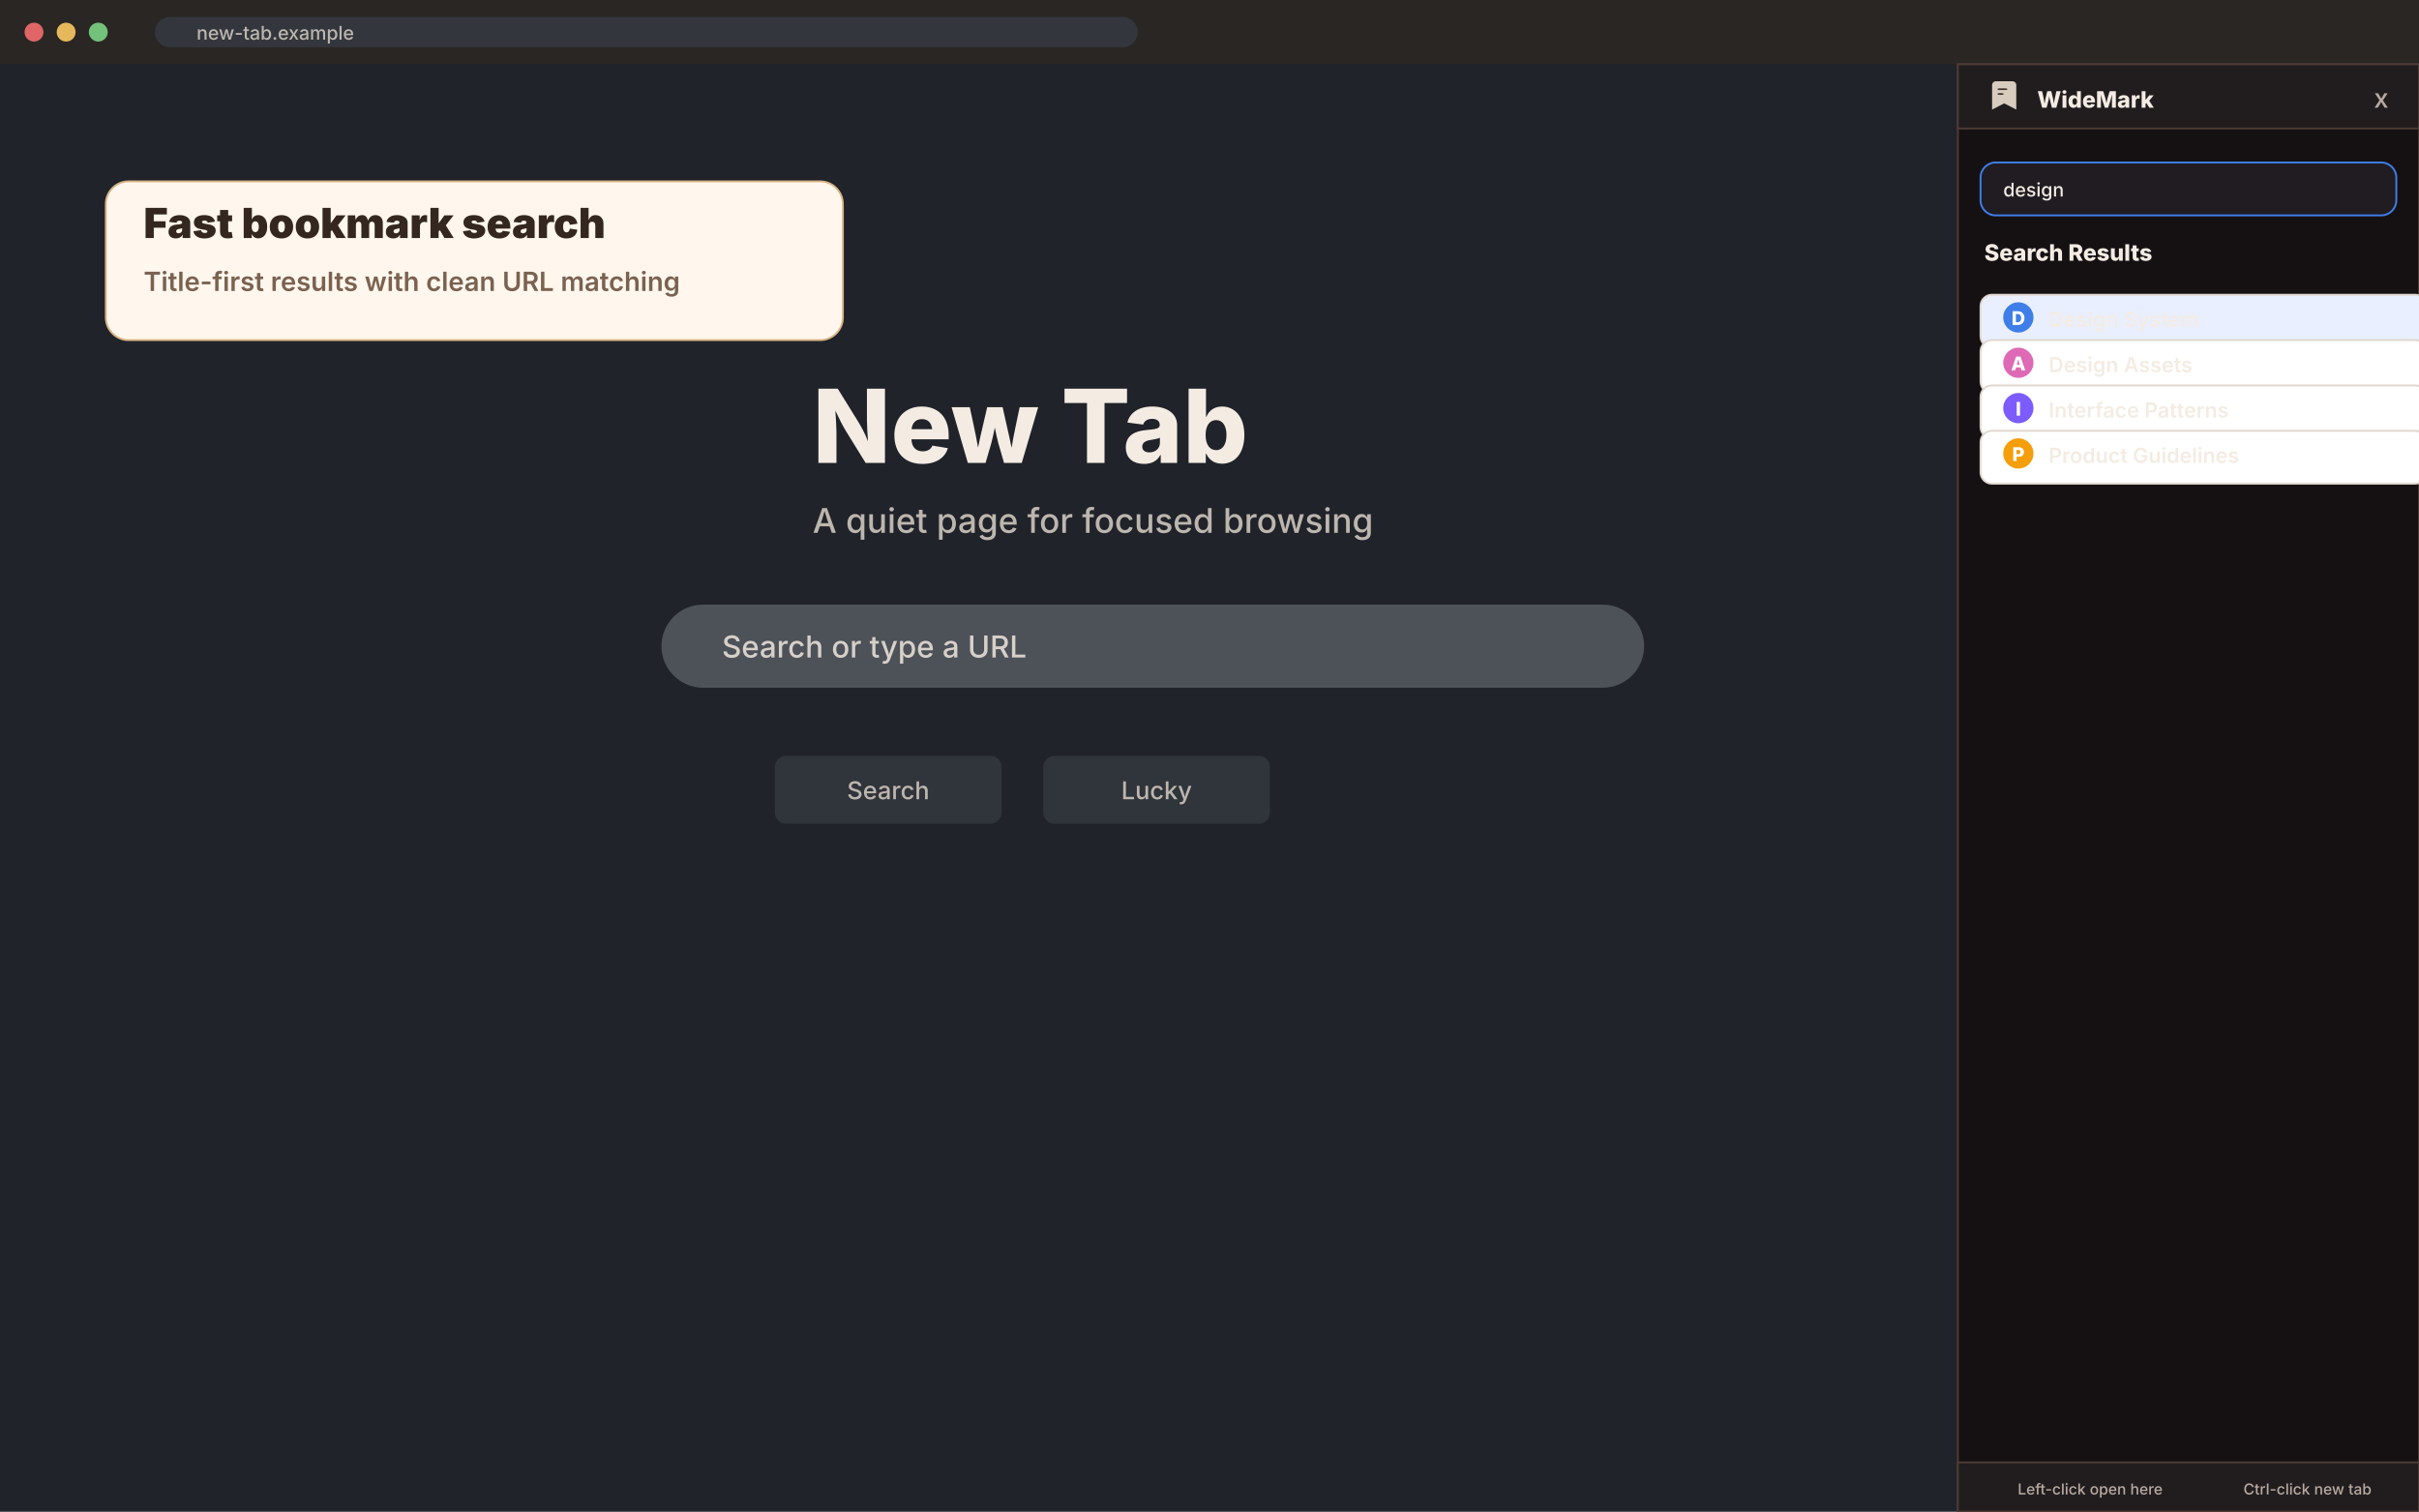
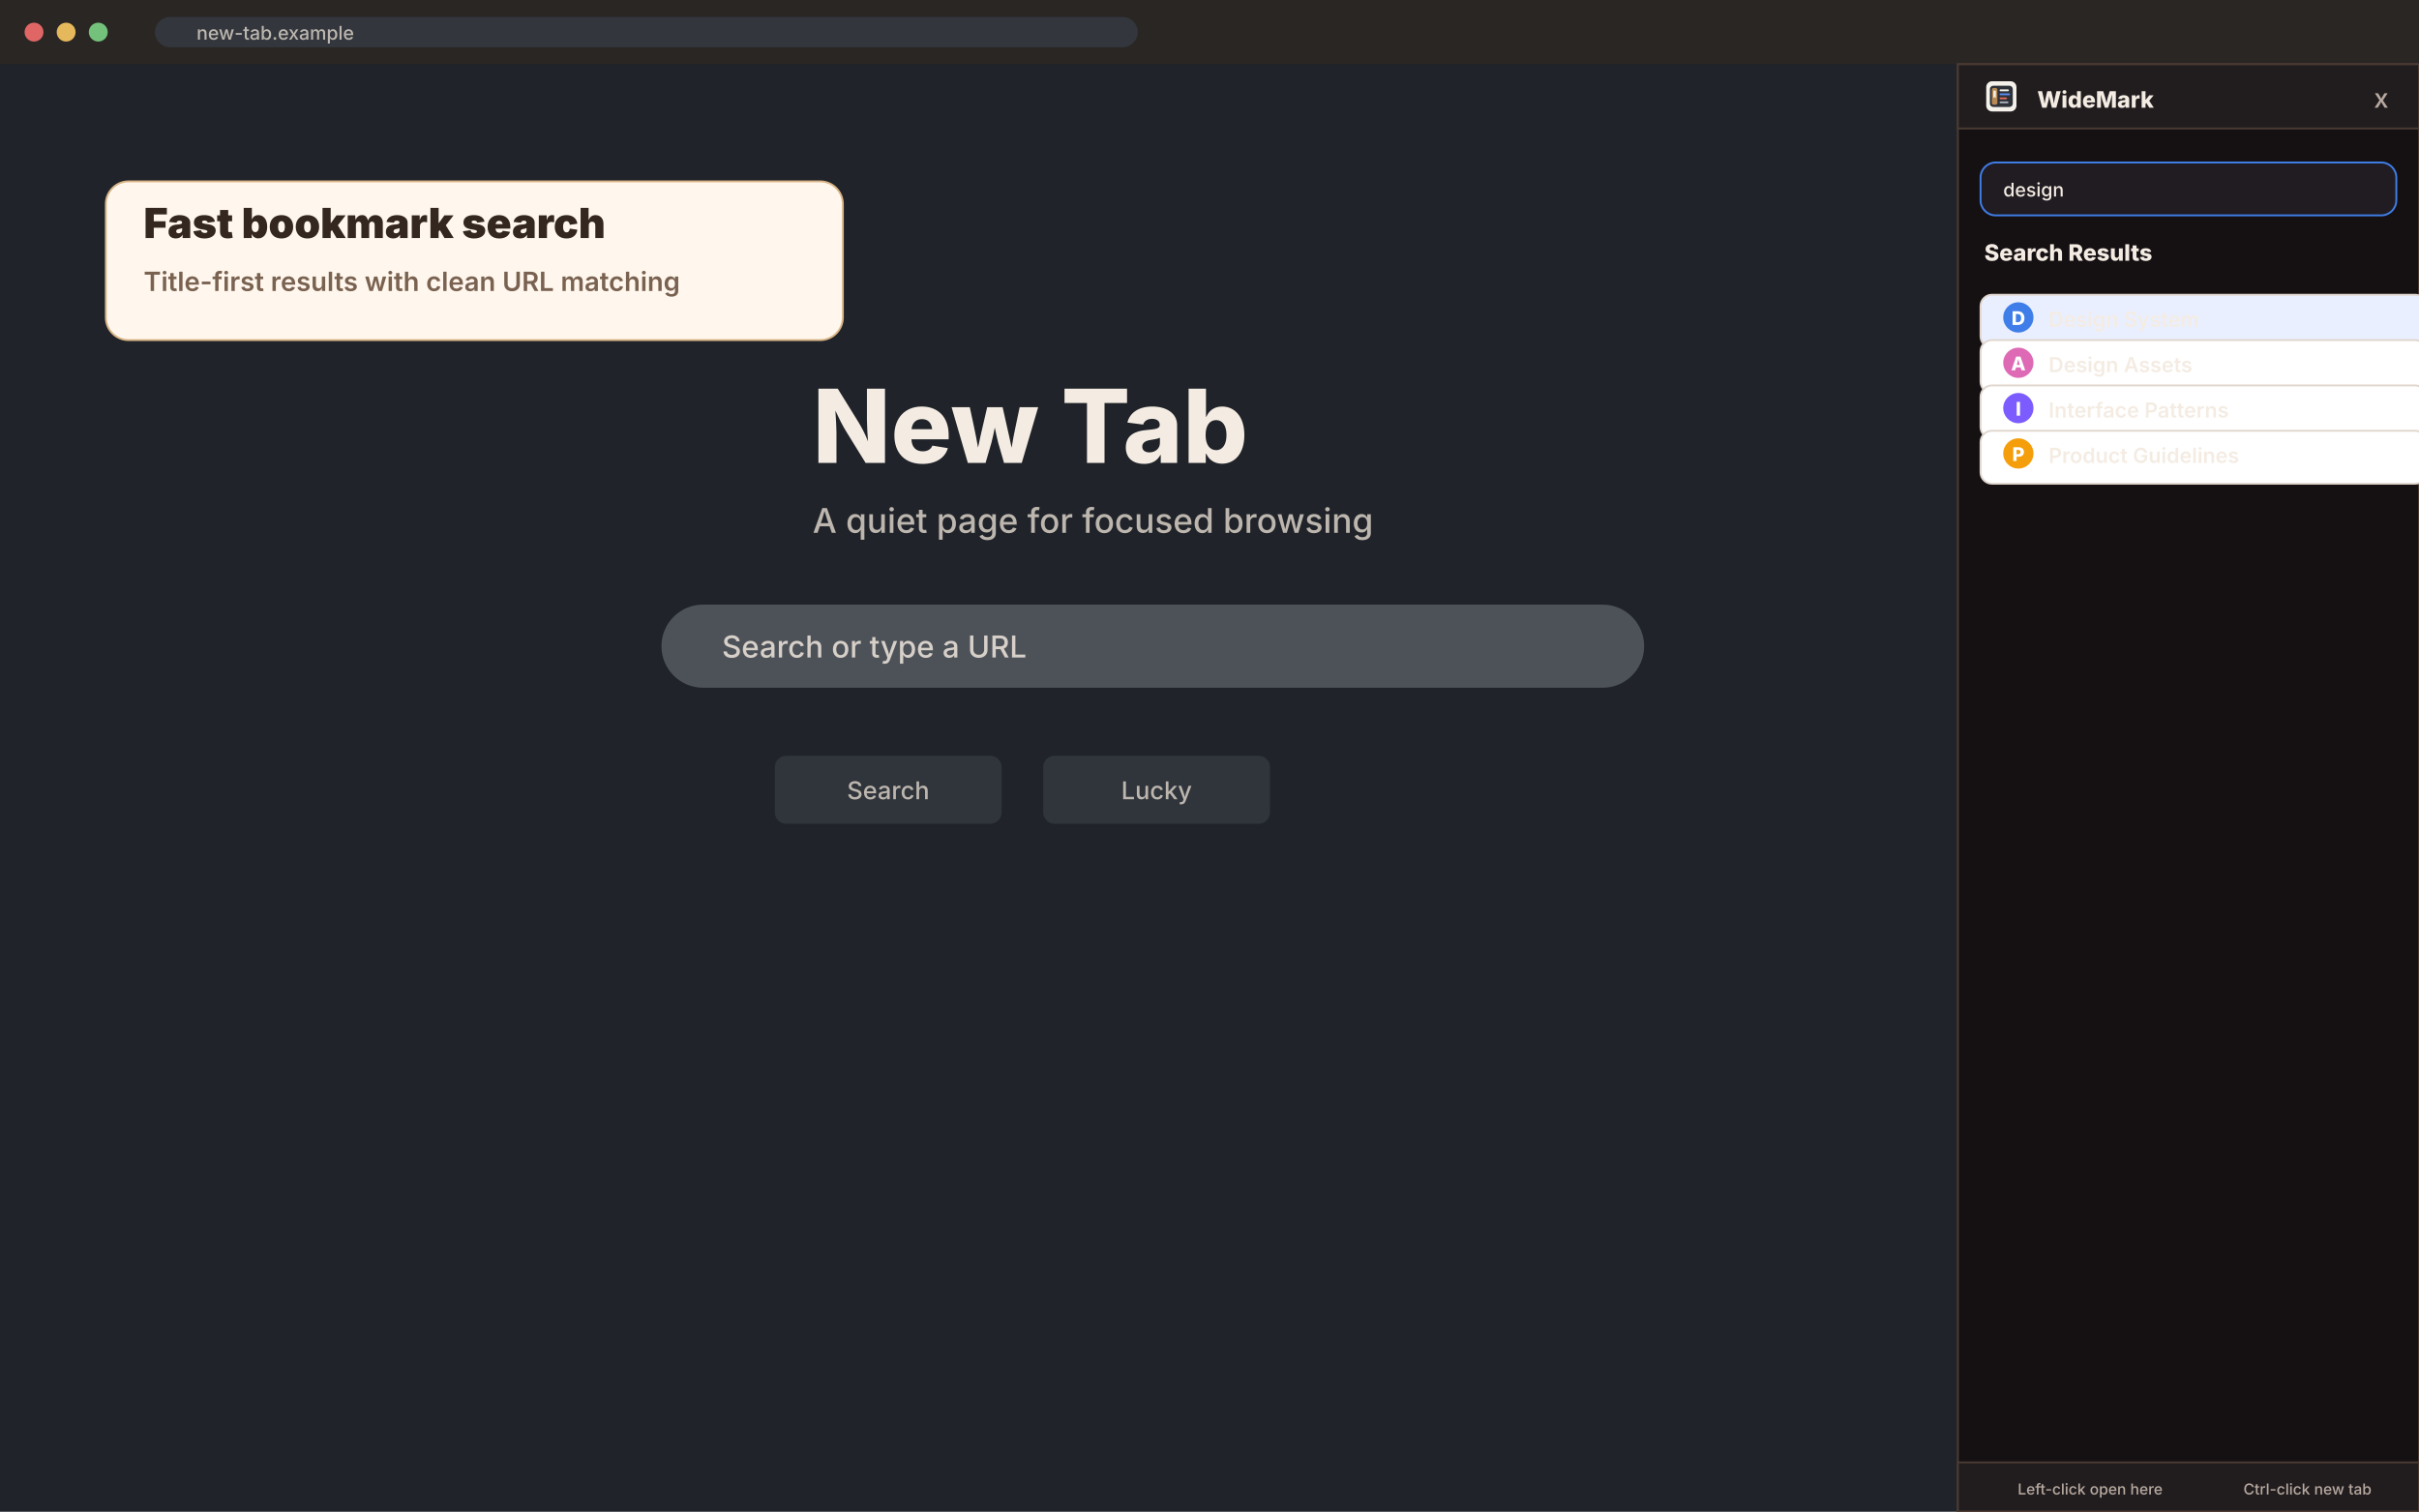
<svg xmlns="http://www.w3.org/2000/svg" width="1280" height="800" viewBox="0 0 1280 800">
  <rect x="0" y="0" width="1280" height="800" rx="0" fill="#ffffff" stroke="none" stroke-width="1" opacity="1" />
  <rect x="0" y="0" width="1280" height="800" rx="0" fill="#22252b" stroke="none" stroke-width="1" opacity="1" />
  <rect x="0" y="0" width="1280" height="34" rx="0" fill="#2a2624" stroke="none" stroke-width="1" opacity="1" />
  <circle cx="18" cy="17" r="5" fill="#e06666" stroke="none" stroke-width="1" opacity="1" />
  <circle cx="35" cy="17" r="5" fill="#e6b85c" stroke="none" stroke-width="1" opacity="1" />
  <circle cx="52" cy="17" r="5" fill="#73c17a" stroke="none" stroke-width="1" opacity="1" />
  <rect x="82" y="9" width="520" height="16" rx="8" fill="#34383f" stroke="none" stroke-width="1" opacity="0.9" />
  <text x="104" y="21" font-family="Inter, Arial, sans-serif" font-size="10" font-weight="500" fill="#bcb6ae" text-anchor="start" opacity="1">new-tab.example</text>
  <rect x="0" y="34" width="1280" height="766" rx="0" fill="#202329" stroke="none" stroke-width="1" opacity="1" />
  <text x="430" y="245" font-family="Inter, Arial, sans-serif" font-size="54" font-weight="800" fill="#f4ece3" text-anchor="start" opacity="1">New Tab</text>
  <text x="430" y="282" font-family="Inter, Arial, sans-serif" font-size="18" font-weight="500" fill="#bcb6ae" text-anchor="start" opacity="1">A quiet page for focused browsing</text>
  <rect x="350" y="320" width="520" height="44" rx="22" fill="#4f545b" stroke="none" stroke-width="1" opacity="0.95" />
  <text x="382" y="348" font-family="Inter, Arial, sans-serif" font-size="16" font-weight="500" fill="#d7d0c9" text-anchor="start" opacity="1">Search or type a URL</text>
  <rect x="410" y="400" width="120" height="36" rx="6" fill="#30343b" stroke="none" stroke-width="1" opacity="1" />
  <rect x="552" y="400" width="120" height="36" rx="6" fill="#30343b" stroke="none" stroke-width="1" opacity="1" />
  <text x="470" y="423" font-family="Inter, Arial, sans-serif" font-size="13" font-weight="500" fill="#bcb6ae" text-anchor="middle" opacity="1">Search</text>
  <text x="612" y="423" font-family="Inter, Arial, sans-serif" font-size="13" font-weight="500" fill="#bcb6ae" text-anchor="middle" opacity="1">Lucky</text>
  <rect x="1036" y="34" width="244" height="766" rx="0" fill="#151113" stroke="#4b3b32" stroke-width="1" opacity="1" />
  <rect x="1036" y="34" width="244" height="34" rx="0" fill="#211d1f" stroke="#4b3b32" stroke-width="1" opacity="1" />
-   <path d="M1054.1 43 h10.8 a2 2 0 0 1 2 2 v13 l-6.4 -3.3 l-6.4 3.3 v-13 a2 2 0 0 1 2 -2 z" fill="#d8ccbf" />
-   <rect x="1056.95" y="46.75" width="5.25" height="0.9" rx="1" fill="#3f342d" />
-   <rect x="1056.95" y="49.3" width="3.3" height="0.9" rx="1" fill="#3f342d" />
+   <g transform="translate(1051 43) scale(0.03125)">
+     <rect width="512" height="512" rx="100" fill="#f4f1ea" />
+     <rect x="62" y="76" width="388" height="360" rx="58" fill="#2d3138" />
+     <rect x="95" y="114" width="94" height="284" rx="30" fill="#b88952" />
+     <path d="M121 159h42v126l-21-18-21 18V159z" fill="#f4f1ea" />
+     <rect x="226" y="138" width="158" height="31" rx="15.5" fill="#f4f1ea" />
+     <rect x="226" y="206" width="178" height="31" rx="15.5" fill="#5b8def" />
+     <rect x="226" y="274" width="126" height="31" rx="15.5" fill="#e66b5b" />
+     <rect x="226" y="342" width="151" height="31" rx="15.5" fill="#aeb4bd" />
+   </g>
  <text x="1078" y="57" font-family="Inter, Arial, sans-serif" font-size="12" font-weight="800" fill="#f4ece3" text-anchor="start" opacity="1">WideMark</text>
  <text x="1260" y="57" font-family="Inter, Arial, sans-serif" font-size="14" font-weight="500" fill="#b8aaa0" text-anchor="middle" opacity="1">x</text>
  <rect x="1048" y="86" width="220" height="28" rx="8" fill="#201c22" stroke="#3f7ee8" stroke-width="1" opacity="1" />
  <text x="1060" y="104" font-family="Inter, Arial, sans-serif" font-size="10" font-weight="500" fill="#f4ece3" text-anchor="start" opacity="1">design</text>
  <text x="1050" y="138" font-family="Inter, Arial, sans-serif" font-size="12" font-weight="800" fill="#f4ece3" text-anchor="start" opacity="1">Search Results</text>
  <rect x="1048" y="156" width="236" height="28" rx="6" fill="#e9efff" stroke="#e0d6ce" stroke-width="1" opacity="1" />
  <circle cx="1068" cy="168" r="8" fill="#3f7ee8" stroke="none" stroke-width="1" opacity="1" />
  <text x="1068" y="172" font-family="Inter, Arial, sans-serif" font-size="10" font-weight="800" fill="#ffffff" text-anchor="middle" opacity="1">D</text>
  <text x="1084" y="173" font-family="Inter, Arial, sans-serif" font-size="11" font-weight="600" fill="#f4ece3" text-anchor="start" opacity="1">Design System</text>
  <rect x="1048" y="180" width="236" height="28" rx="6" fill="#ffffff" stroke="#e0d6ce" stroke-width="1" opacity="1" />
  <circle cx="1068" cy="192" r="8" fill="#de6ab5" stroke="none" stroke-width="1" opacity="1" />
  <text x="1068" y="196" font-family="Inter, Arial, sans-serif" font-size="10" font-weight="800" fill="#ffffff" text-anchor="middle" opacity="1">A</text>
  <text x="1084" y="197" font-family="Inter, Arial, sans-serif" font-size="11" font-weight="600" fill="#f4ece3" text-anchor="start" opacity="1">Design Assets</text>
  <rect x="1048" y="204" width="236" height="28" rx="6" fill="#ffffff" stroke="#e0d6ce" stroke-width="1" opacity="1" />
  <circle cx="1068" cy="216" r="8" fill="#7c5cff" stroke="none" stroke-width="1" opacity="1" />
  <text x="1068" y="220" font-family="Inter, Arial, sans-serif" font-size="10" font-weight="800" fill="#ffffff" text-anchor="middle" opacity="1">I</text>
  <text x="1084" y="221" font-family="Inter, Arial, sans-serif" font-size="11" font-weight="600" fill="#f4ece3" text-anchor="start" opacity="1">Interface Patterns</text>
  <rect x="1048" y="228" width="236" height="28" rx="6" fill="#ffffff" stroke="#e0d6ce" stroke-width="1" opacity="1" />
  <circle cx="1068" cy="240" r="8" fill="#f59e0b" stroke="none" stroke-width="1" opacity="1" />
  <text x="1068" y="244" font-family="Inter, Arial, sans-serif" font-size="10" font-weight="800" fill="#ffffff" text-anchor="middle" opacity="1">P</text>
  <text x="1084" y="245" font-family="Inter, Arial, sans-serif" font-size="11" font-weight="600" fill="#f4ece3" text-anchor="start" opacity="1">Product Guidelines</text>
  <rect x="1036" y="774" width="244" height="26" rx="0" fill="#211d1f" stroke="#4b3b32" stroke-width="1" opacity="1" />
  <text x="1106" y="791" font-family="Inter, Arial, sans-serif" font-size="8" font-weight="500" fill="#b8aaa0" text-anchor="middle" opacity="1">Left-click open here</text>
  <text x="1221" y="791" font-family="Inter, Arial, sans-serif" font-size="8" font-weight="500" fill="#b8aaa0" text-anchor="middle" opacity="1">Ctrl-click new tab</text>
  <rect x="56" y="96" width="390" height="84" rx="12" fill="#fff7ed" stroke="#d8b486" stroke-width="1" opacity="1" />
  <text x="76" y="126" font-family="Inter, Arial, sans-serif" font-size="22" font-weight="850" fill="#34271f" text-anchor="start" opacity="1">Fast bookmark search</text>
  <text x="76" y="154" font-family="Inter, Arial, sans-serif" font-size="14" font-weight="600" fill="#7a6251" text-anchor="start" opacity="1">Title-first results with clean URL matching</text>
</svg>
